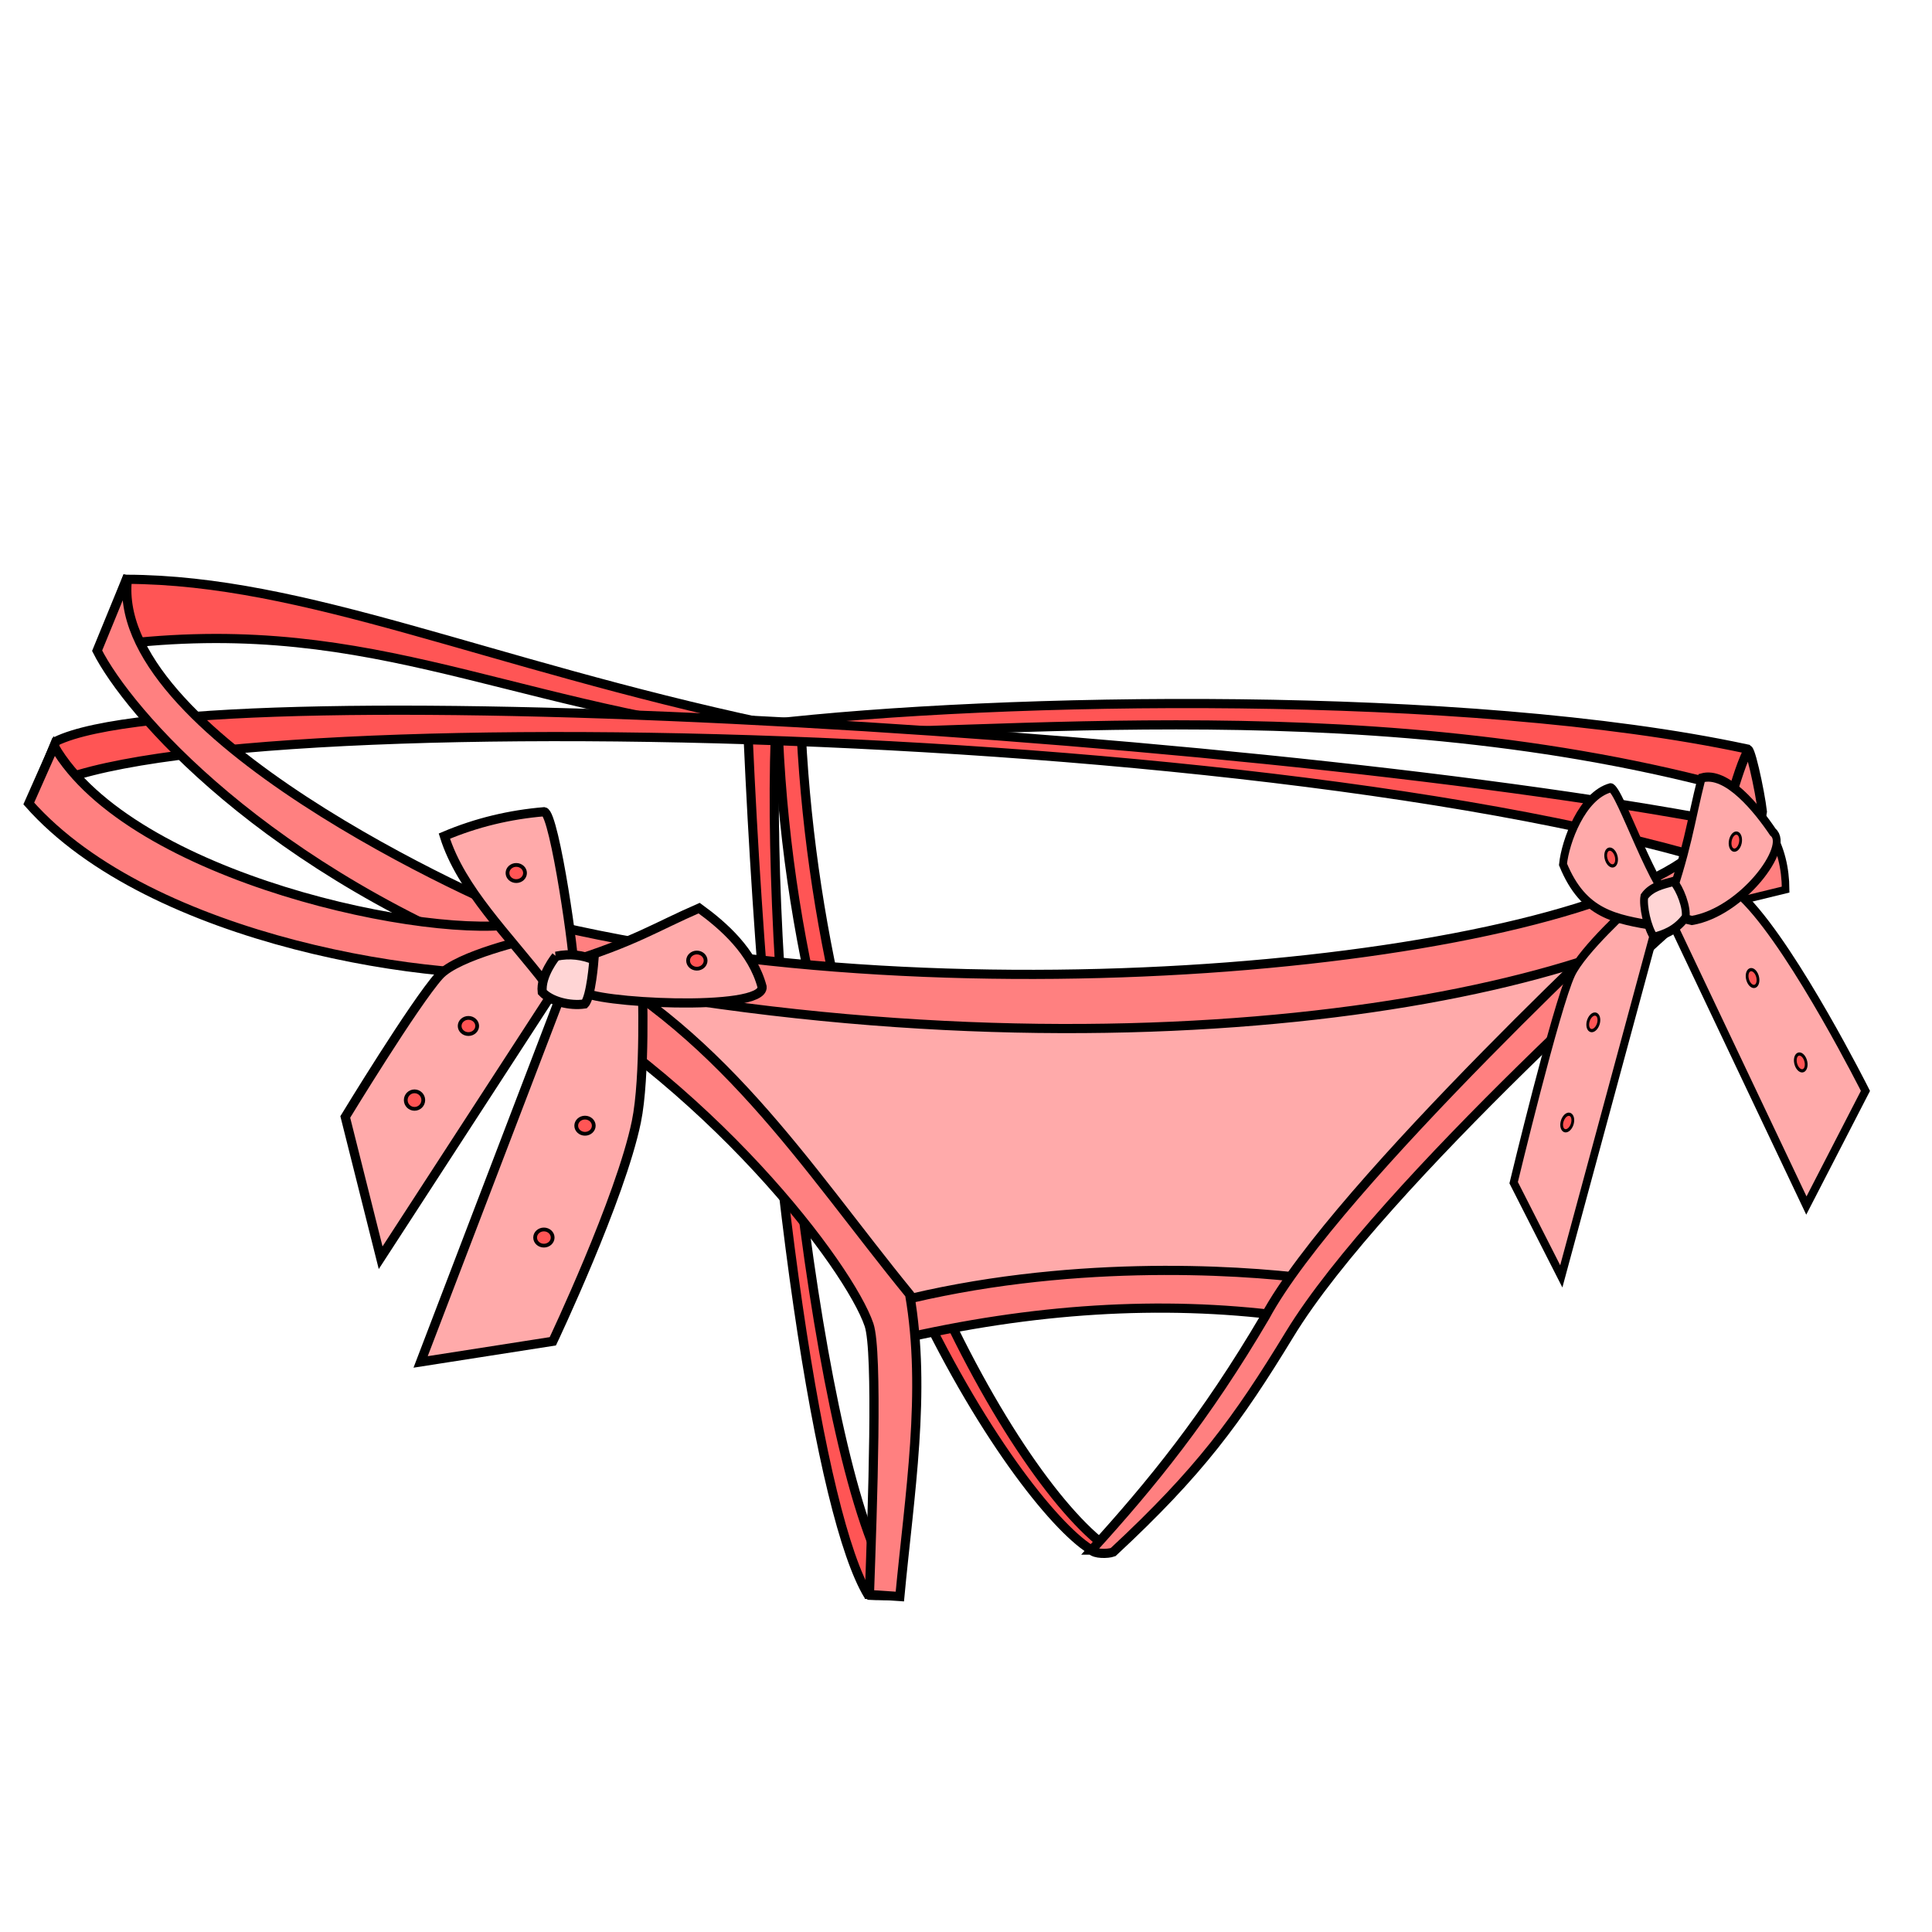
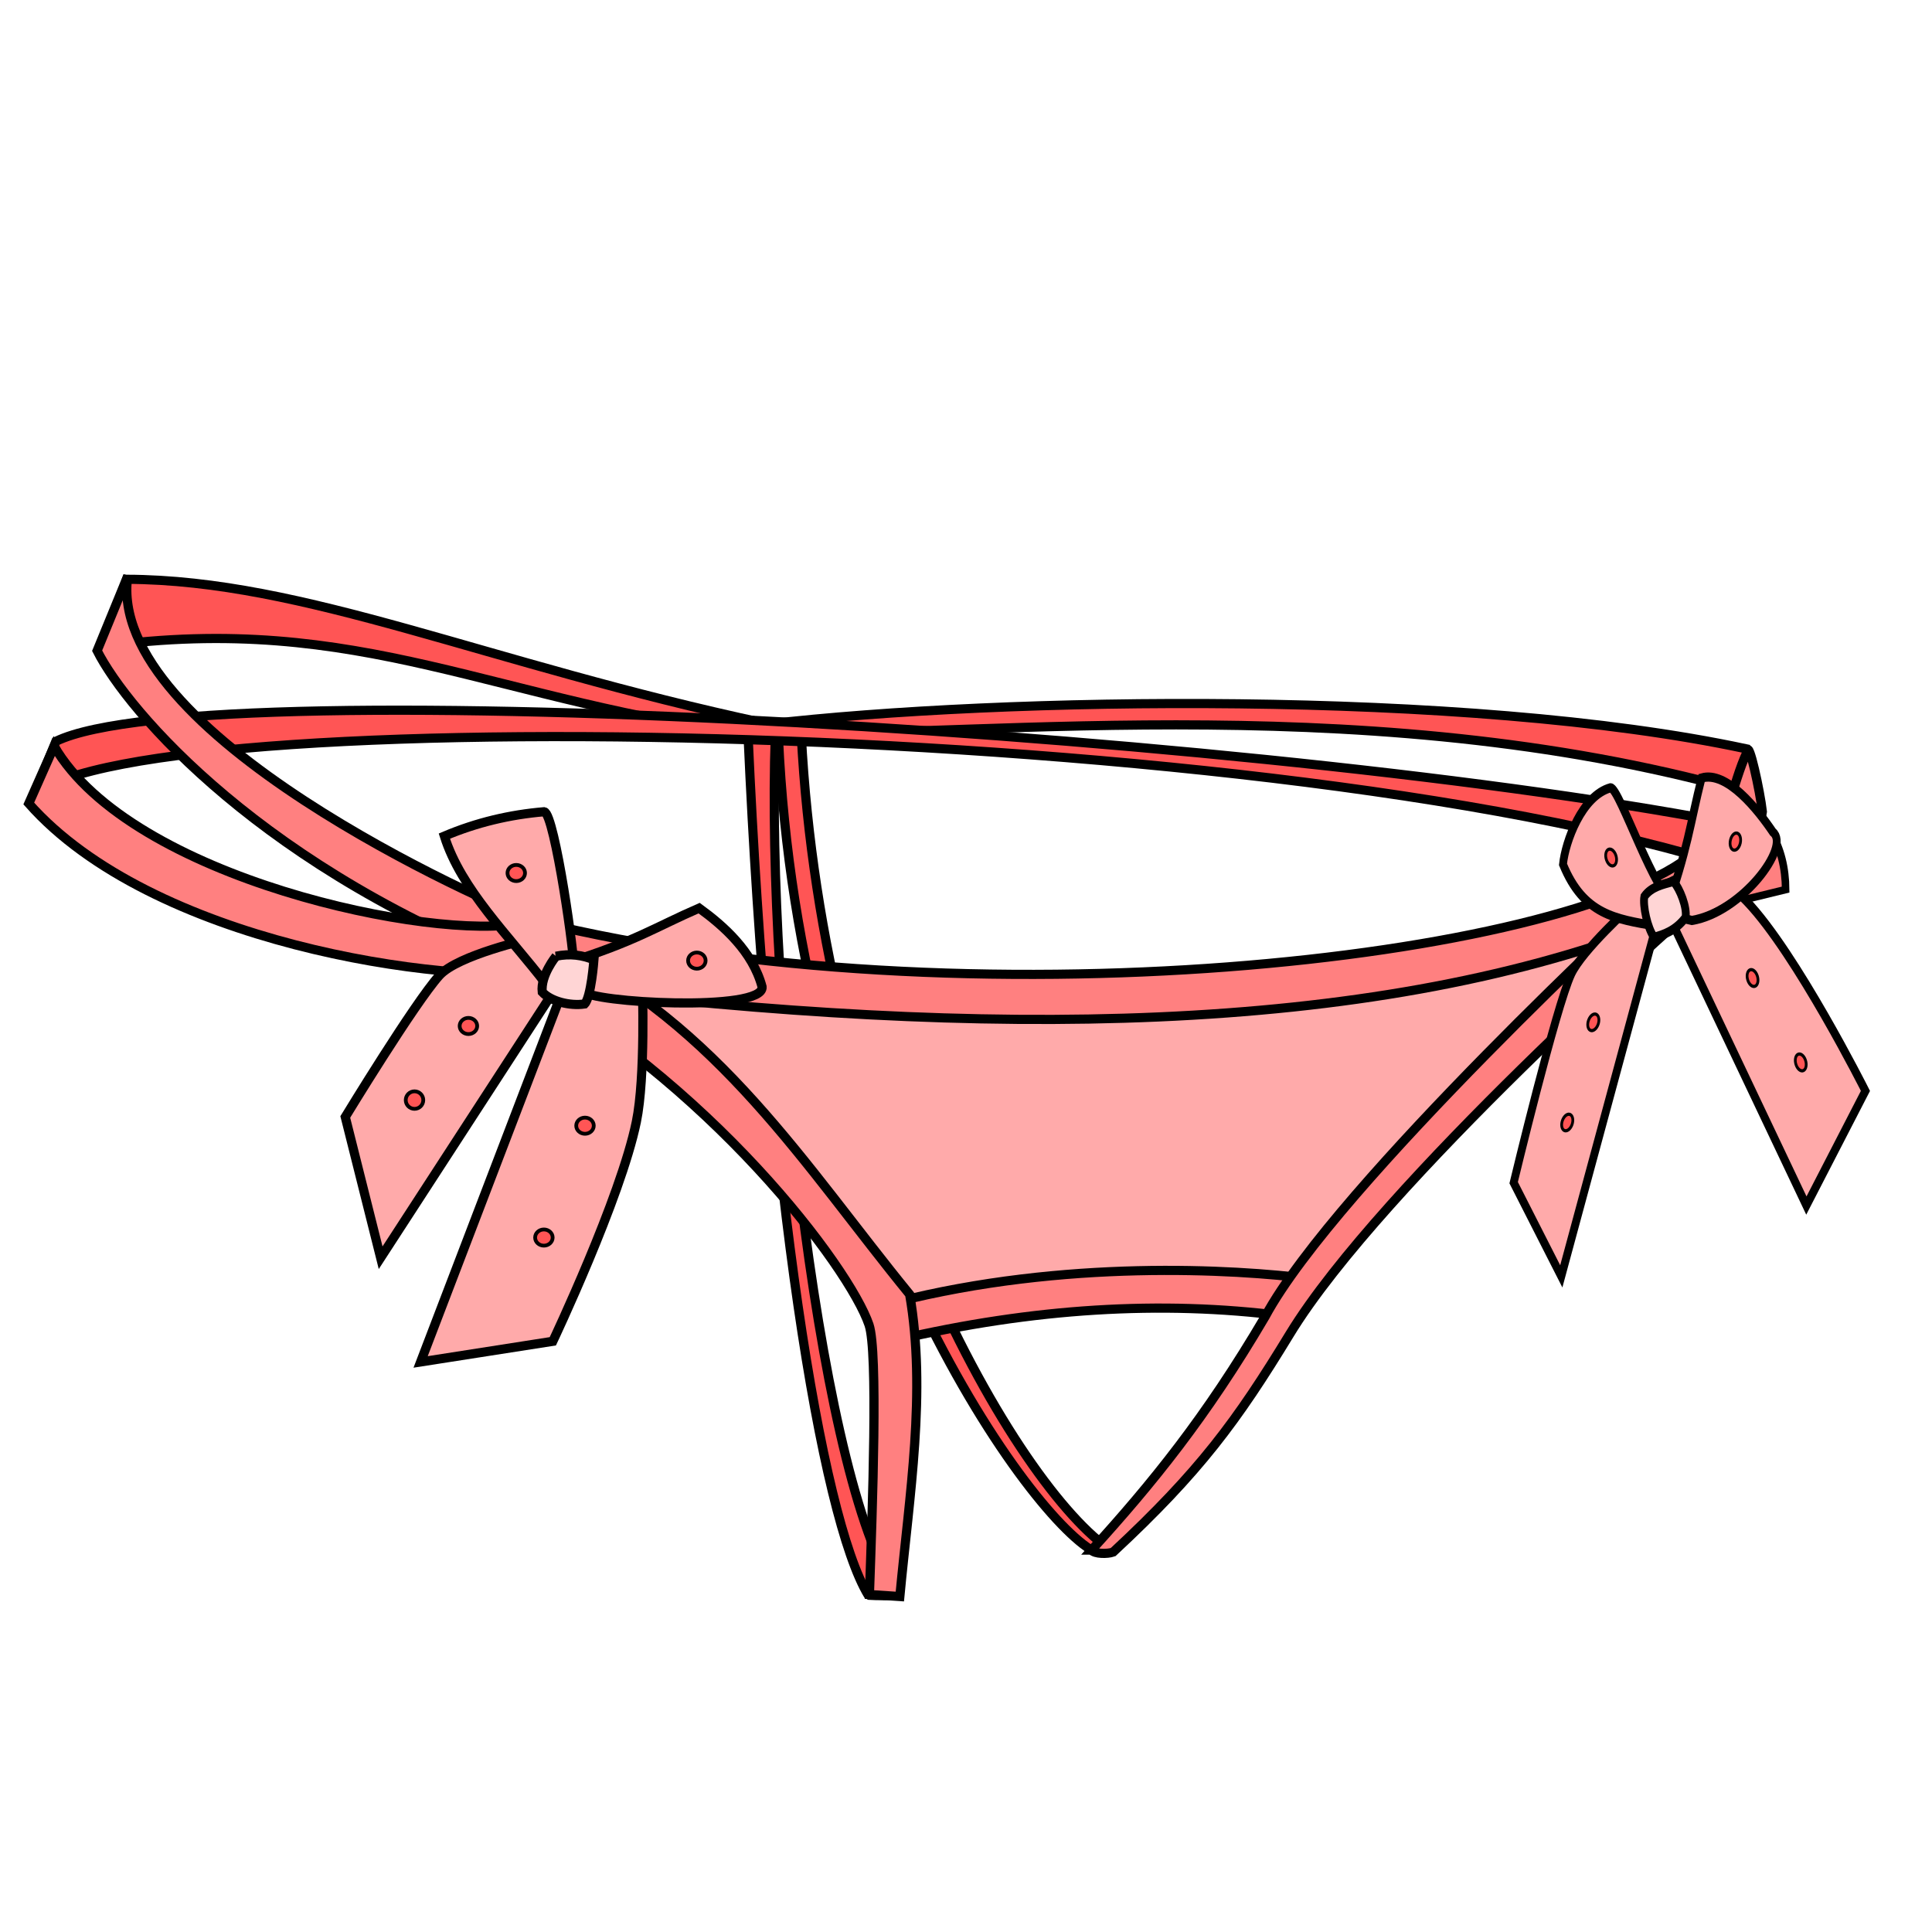
<svg xmlns="http://www.w3.org/2000/svg" viewBox="0 0 256 256" id="svg4166" version="1.1">
  <style id="style3">
    svg { cursor: pointer; }
  </style>
  <defs id="defs4168">
    </defs>
+   <g id="layer2">
+     <path transform="translate(0,-796.3622)" style="display:inline;fill:#ff5555;fill-rule:evenodd;stroke:#000000;stroke-width:1.216px;stroke-linecap:butt;stroke-linejoin:bevel;stroke-opacity:1" d="M 119.184,1007.741 C 108.905,994.984 101.478,928.854 102.73,893.943 l -3.612,-0.21 c 2.675,60.009 9.683,103.699 15.933,114.004 1.377,0.097 2.755,0.038 4.133,0 z" id="path4247-9-1" />
+     <path transform="translate(0,-796.3622)" style="display:inline;fill:#ff5555;fill-rule:evenodd;stroke:#000000;stroke-width:1.216px;stroke-linecap:butt;stroke-linejoin:miter;stroke-opacity:1" d="m 13.441,882.037 3.338,-8.917 c 23.709,0.086 47.502,11.135 84.679,19.089 l -0.172,1.717 C 65.452,889.518 47.928,877.305 13.441,882.037 Z" id="path4243-2" />
+     <path transform="translate(0,-796.3622)" style="display:inline;fill:#ff5555;fill-rule:evenodd;stroke:#000000;stroke-width:1.216px;stroke-linecap:butt;stroke-linejoin:miter;stroke-opacity:1" d="m 102.05,893.549 -0.399,-1.24 c 30.961,-3.591 92.624,-4.663 129.707,3.269 l 1.346,6.172 C 183.446,887.418 131.897,893.96 102.05,893.549 Z" id="path4245-7" />
+     <path transform="translate(0,-796.3622)" style="display:inline;fill:#ff5555;fill-rule:evenodd;stroke:#000000;stroke-width:1.216px;stroke-linecap:butt;stroke-linejoin:bevel;stroke-opacity:1" d="m 144.925,1001.927 2.428,-0.059 C 134.802,993.657 109.023,949.277 106.168,893.651 l -3.023,0.388 c 2.675,60.009 32.627,102.886 41.781,107.888 z" id="path4247-9" />
+     <path transform="translate(0,-796.3622)" style="display:inline;fill:#ff5555;fill-rule:evenodd;stroke:#000000;stroke-width:1.216px;stroke-linecap:butt;stroke-linejoin:miter;stroke-opacity:1" d="m 7.405,894.594 -2.907,7.136 C 19.284,888.747 177.975,891.642 235.97,913.459 l -1.757,-7.006 C 173.99,893.799 27.375,884.854 7.405,894.594 Z" id="path4241-9" />
+     <path style="display:inline;fill:#ff8080;fill-rule:evenodd;stroke:#000000;stroke-width:1.216px;stroke-linecap:butt;stroke-linejoin:miter;stroke-opacity:1" d="m 71.174,918.453 c 56.392,13.857 136.219,5.298 153.44,-9.165 4.794,-4.026 4.737,-8.759 6.905,-13.331 0.181,-1.728 1.701,5.267 2.001,7.946 -0.629,3.625 -0.895,7.54 -4.619,10.574 -17.56,14.304 -82.496,26.57 -157.749,10.757 -36.236,-13.446 -54.297,-34.73 -58.282,-42.649 l 4.061,-9.909 c -3.034,20.768 47.349,43.376 54.243,45.777 z" id="path4179-7" transform="translate(0,-796.3622)" />
+   </g>
+   <g id="layer3">
+     <path transform="translate(0,-796.3622)" style="display:inline;fill:#ffaaaa;fill-rule:evenodd;stroke:#000000;stroke-width:1.216px;stroke-linecap:butt;stroke-linejoin:miter;stroke-opacity:1" d="m 73.648,927.132 c 20.902,14.726 44.744,43.651 44.744,43.651 18.603,-3.916 36.129,-4.695 52.882,-3.223 l 47.229,-48.342 c -37.437,14.215 -87.582,14.868 -144.855,7.914 z" id="path4189-3" />
+   </g>
  <g id="layer1" transform="translate(0,-796.3622)" style="display:inline">
-     <path style="display:inline;fill:#ff5555;fill-rule:evenodd;stroke:#000000;stroke-width:1.216px;stroke-linecap:butt;stroke-linejoin:bevel;stroke-opacity:1" d="M 119.184,1007.741 C 108.905,994.984 101.478,928.854 102.73,893.943 l -3.612,-0.21 c 2.675,60.009 9.683,103.699 15.933,114.004 1.377,0.097 2.755,0.038 4.133,0 z" id="path4247-9-1" />
-     <path style="fill:#ff5555;fill-rule:evenodd;stroke:#000000;stroke-width:1.216px;stroke-linecap:butt;stroke-linejoin:miter;stroke-opacity:1" d="m 13.441,882.037 3.338,-8.917 c 23.709,0.086 47.502,11.135 84.679,19.089 l -0.172,1.717 C 65.452,889.518 47.928,877.305 13.441,882.037 Z" id="path4243-2" />
-     <path style="fill:#ff5555;fill-rule:evenodd;stroke:#000000;stroke-width:1.216px;stroke-linecap:butt;stroke-linejoin:miter;stroke-opacity:1" d="m 102.05,893.549 -0.399,-1.24 c 30.961,-3.591 92.624,-4.663 129.707,3.269 l 1.346,6.172 C 183.446,887.418 131.897,893.96 102.05,893.549 Z" id="path4245-7" />
-     <path style="fill:#ff5555;fill-rule:evenodd;stroke:#000000;stroke-width:1.216px;stroke-linecap:butt;stroke-linejoin:bevel;stroke-opacity:1" d="m 144.925,1001.927 2.428,-0.059 C 134.802,993.657 109.023,949.277 106.168,893.651 l -3.023,0.388 c 2.675,60.009 32.627,102.886 41.781,107.888 z" id="path4247-9" />
-     <path style="fill:#ffaaaa;fill-rule:evenodd;stroke:#000000;stroke-width:1.216px;stroke-linecap:butt;stroke-linejoin:miter;stroke-opacity:1" d="m 73.9,924.354 c 20.902,14.726 44.491,46.429 44.491,46.429 18.603,-3.916 36.129,-4.695 52.882,-3.223 l 47.482,-51.12 c -37.437,14.215 -87.582,14.868 -144.855,7.914 z" id="path4189-3" />
-     <path style="fill:#ff5555;fill-rule:evenodd;stroke:#000000;stroke-width:1.216px;stroke-linecap:butt;stroke-linejoin:miter;stroke-opacity:1" d="m 7.405,894.594 -2.907,7.136 C 19.284,888.747 177.975,891.642 235.97,913.459 l -1.757,-7.006 C 173.99,893.799 27.375,884.854 7.405,894.594 Z" id="path4241-9" />
    <path style="fill:#ff8080;fill-rule:evenodd;stroke:#000000;stroke-width:1px;stroke-linecap:butt;stroke-linejoin:miter;stroke-opacity:1" d="m 219.821,913.88 -0.804,4.643 17.589,-4.286 c -0.018,-2.849 -0.637,-5.425 -1.964,-7.679 z" id="path4672" />
-     <path style="fill:#ff8080;fill-rule:evenodd;stroke:#000000;stroke-width:1.216px;stroke-linecap:butt;stroke-linejoin:miter;stroke-opacity:1" d="m 71.174,918.453 c 56.392,13.857 136.219,5.298 153.44,-9.165 4.794,-4.026 4.737,-8.759 6.905,-13.331 0.181,-1.728 1.701,5.267 2.001,7.946 -0.629,3.625 -0.895,7.54 -4.619,10.574 -17.56,14.304 -82.496,26.57 -157.749,10.757 -36.236,-13.446 -54.297,-34.73 -58.282,-42.649 l 4.061,-9.909 c -3.034,20.768 47.349,43.376 54.243,45.777 z" id="path4179-7" />
    <path style="fill:#ff8080;fill-rule:evenodd;stroke:#000000;stroke-width:1.216px;stroke-linecap:butt;stroke-linejoin:miter;stroke-opacity:1" d="m 73.642,925.139 -4.381,-6.479 c -11.77,2.477 -51.875,-5.861 -62.083,-23.424 l -3.365,7.594 c 16.229,18.349 54.524,24.116 69.829,22.309 z" id="path4181-6" />
    <path style="fill:#ff8080;fill-rule:evenodd;stroke:#000000;stroke-width:1.216px;stroke-linecap:butt;stroke-linejoin:miter;stroke-opacity:1" d="m 118.663,968.907 0.22,4.992 c 17.935,-4.186 34.983,-5.25 51.143,-3.179 l 3.71,-4.901 c -10.377,-1.323 -32.766,-2.571 -55.073,3.088 z" id="path4187-3" />
    <path style="fill:#ff8080;fill-rule:evenodd;stroke:#000000;stroke-width:1.216px;stroke-linecap:butt;stroke-linejoin:miter;stroke-opacity:1" d="m 67.324,925.149 c 0.522,-0.264 6.24,-3.38 6.24,-3.38 21.71,10.443 33.175,29.22 46.968,46.103 2.242,12.903 -0.03,26.555 -1.299,40.04 l -4.029,-0.263 c 0.411,-11.744 1.152,-32.182 -0.054,-35.74 -2.568,-7.579 -21.08,-32.316 -47.827,-46.761 z" id="path4183-72" />
    <path style="fill:#ff8080;fill-rule:evenodd;stroke:#000000;stroke-width:1.216px;stroke-linecap:butt;stroke-linejoin:miter;stroke-opacity:1" d="m 144.635,1001.757 c 0.391,0.526 2.129,0.531 2.862,0.264 11.47,-10.662 16.397,-17.378 23.395,-28.871 12.102,-19.875 52.231,-55.35 52.231,-55.35 l -4.097,-3.236 c 0,0 -42.004,38.823 -51.389,56.257 -7.864,13.376 -14.972,22.095 -23.002,30.936 z" id="path4185-0" />
    <path style="fill:#ffaaaa;fill-rule:evenodd;stroke:#000000;stroke-width:1.216px;stroke-linecap:butt;stroke-linejoin:miter;stroke-opacity:1" d="m 50.437,963.018 -4.687,-18.654 c 0,0 9.164,-15.059 12.464,-18.742 2.43,-2.713 12.155,-4.879 12.155,-4.879 l 4.974,3.921 z" id="path4210-1" />
    <path style="fill:#ffaaaa;fill-rule:evenodd;stroke:#000000;stroke-width:1.216px;stroke-linecap:butt;stroke-linejoin:miter;stroke-opacity:1" d="m 55.734,976.825 17.518,-2.735 c 0,0 8.97,-18.922 11.067,-29.078 1.232,-5.968 0.795,-18.263 0.795,-18.263 l -10.06,-0.425 z" id="path4212-6" />
    <path style="fill:#ffaaaa;fill-rule:evenodd;stroke:#000000;stroke-width:1.216px;stroke-linecap:butt;stroke-linejoin:miter;stroke-opacity:1" d="m 75.983,924.498 c 0.337,-0.38 -2.469,-20.38 -3.875,-20.577 -4.54,0.38 -8.956,1.421 -13.226,3.23 2.212,7.075 8.548,13.187 13.488,19.625 z" id="path4193-9" />
    <path style="display:inline;fill:#ffaaaa;fill-rule:evenodd;stroke:#000000;stroke-width:1.216px;stroke-linecap:butt;stroke-linejoin:miter;stroke-opacity:1" d="m 77.242,927.663 c 0.734,1.569 24.074,2.85 23.737,-0.542 -1.248,-4.672 -5.072,-8.058 -8.339,-10.43 -5.773,2.508 -8.432,4.405 -17.443,7.223 z" id="path4193-4-17" />
    <path style="fill:#ffd5d5;fill-rule:evenodd;stroke:#000000;stroke-width:1.216px;stroke-linecap:butt;stroke-linejoin:miter;stroke-opacity:1" d="m 73.678,923.066 c 0,0 -2.084,2.532 -1.828,4.75 1.112,1.218 3.635,1.872 5.612,1.577 0.867,-0.871 1.236,-5.851 1.236,-5.851 -1.504,-0.616 -3.144,-0.867 -5.021,-0.476 z" id="path4191-7" />
    <circle style="display:inline;fill:#ff5555;fill-opacity:1;stroke:#000000;stroke-width:0.5;stroke-linecap:round;stroke-linejoin:bevel;stroke-miterlimit:4;stroke-dasharray:none;stroke-dashoffset:0;stroke-opacity:1" id="path4273-6" cx="54.925" cy="942.13" r="1.161" />
    <ellipse style="display:inline;fill:#ff5555;fill-opacity:1;stroke:#000000;stroke-width:0.5;stroke-linecap:round;stroke-linejoin:bevel;stroke-miterlimit:4;stroke-dasharray:none;stroke-dashoffset:0;stroke-opacity:1" id="path4275-6" cx="62.068" cy="932.309" rx="1.161" ry="1.071" />
    <ellipse style="display:inline;fill:#ff5555;fill-opacity:1;stroke:#000000;stroke-width:0.5;stroke-linecap:round;stroke-linejoin:bevel;stroke-miterlimit:4;stroke-dasharray:none;stroke-dashoffset:0;stroke-opacity:1" id="path4275-3-9" cx="72.068" cy="960.345" rx="1.161" ry="1.071" />
    <ellipse style="display:inline;fill:#ff5555;fill-opacity:1;stroke:#000000;stroke-width:0.5;stroke-linecap:round;stroke-linejoin:bevel;stroke-miterlimit:4;stroke-dasharray:none;stroke-dashoffset:0;stroke-opacity:1" id="path4275-0-6" cx="77.515" cy="945.523" rx="1.161" ry="1.071" />
    <ellipse style="display:inline;fill:#ff5555;fill-opacity:1;stroke:#000000;stroke-width:0.5;stroke-linecap:round;stroke-linejoin:bevel;stroke-miterlimit:4;stroke-dasharray:none;stroke-dashoffset:0;stroke-opacity:1" id="path4275-5-3" cx="68.407" cy="912.041" rx="1.161" ry="1.071" />
    <ellipse style="display:inline;fill:#ff5555;fill-opacity:1;stroke:#000000;stroke-width:0.5;stroke-linecap:round;stroke-linejoin:bevel;stroke-miterlimit:4;stroke-dasharray:none;stroke-dashoffset:0;stroke-opacity:1" id="path4275-4-5" cx="92.336" cy="923.648" rx="1.161" ry="1.071" />
    <g id="g4659" transform="matrix(0.8514382,0,0,1.001937,31.28592,-3.953717)">
      <path id="path4210-6-6" d="m 206.231,967.567 -7.413,-12.391 c 0,0 6.594,-23.293 8.984,-27.623 1.76,-3.189 9.31,-8.973 9.31,-8.973 l 4.055,2.082 z" style="display:inline;fill:#ffaaaa;fill-rule:evenodd;stroke:#000000;stroke-width:1.216px;stroke-linecap:butt;stroke-linejoin:miter;stroke-opacity:1" />
      <path id="path4212-5-1" d="m 244.373,958.2 9.192,-15.161 c 0,0 -10.729,-18.15 -18.469,-25.053 -5.224,-4.659 -6.767,-3.715 -6.767,-3.715 l -5.437,5.453 z" style="display:inline;fill:#ffaaaa;fill-rule:evenodd;stroke:#000000;stroke-width:1.216px;stroke-linecap:butt;stroke-linejoin:miter;stroke-opacity:1" />
      <path id="path4193-2-5" d="m 224.115,918.445 c -3.213,-0.885 -8.823,-15.505 -10.219,-15.493 -4.437,1.035 -7.036,7.11 -7.401,10.128 3.216,6.679 8.198,7.221 14.375,8.143 z" style="display:inline;fill:#ffaaaa;fill-rule:evenodd;stroke:#000000;stroke-width:1.216px;stroke-linecap:butt;stroke-linejoin:miter;stroke-opacity:1" />
      <path id="path4193-4-1-3" d="m 226.545,920.5 c 7.778,-1.087 15.435,-9.756 12.623,-11.683 -2.38,-3.001 -7.179,-8.133 -11.098,-7.162 -1.8,6.031 -2.062,9.288 -5.711,17.995 z" style="display:inline;fill:#ffaaaa;fill-rule:evenodd;stroke:#000000;stroke-width:1.216px;stroke-linecap:butt;stroke-linejoin:miter;stroke-opacity:1" />
      <path id="path4191-5-6" d="m 219.16,917.327 c -0.273,1.188 0.474,4.205 1.516,5.4 1.439,-0.344 3.308,-0.83 4.896,-2.626 0.266,-1.322 -0.879,-3.802 -1.879,-4.765 -1.7,0.395 -3.457,0.708 -4.533,1.991 z" style="display:inline;fill:#ffd5d5;fill-rule:evenodd;stroke:#000000;stroke-width:1.216px;stroke-linecap:butt;stroke-linejoin:miter;stroke-opacity:1" />
      <ellipse transform="matrix(0.9329999,-0.3598767,0.3598767,0.9329999,0,0)" ry="1.152" rx="0.794" cy="928.068" cx="-128.62" id="path4275-30-31" style="display:inline;fill:#ff5555;fill-opacity:1;stroke:#000000;stroke-width:0.429;stroke-linecap:round;stroke-linejoin:bevel;stroke-miterlimit:4;stroke-dasharray:none;stroke-dashoffset:0;stroke-opacity:1" />
      <ellipse transform="matrix(0.9653617,0.2609152,-0.2609152,0.9653617,0,0)" ry="1.152" rx="0.794" cy="817.672" cx="462.691" id="path4275-30-0-12" style="display:inline;fill:#ff5555;fill-opacity:1;stroke:#000000;stroke-width:0.429;stroke-linecap:round;stroke-linejoin:bevel;stroke-miterlimit:4;stroke-dasharray:none;stroke-dashoffset:0;stroke-opacity:1" />
      <ellipse transform="matrix(0.9048841,0.4256582,-0.4256582,0.9048841,0,0)" ry="1.152" rx="0.794" cy="755.23" cx="588.678" id="path4275-30-7-8" style="display:inline;fill:#ff5555;fill-opacity:1;stroke:#000000;stroke-width:0.429;stroke-linecap:round;stroke-linejoin:bevel;stroke-miterlimit:4;stroke-dasharray:none;stroke-dashoffset:0;stroke-opacity:1" />
      <ellipse transform="matrix(0.9048841,0.4256582,-0.4256582,0.9048841,0,0)" ry="1.152" rx="0.794" cy="768.946" cx="590.645" id="path4275-30-7-2-3" style="display:inline;fill:#ff5555;fill-opacity:1;stroke:#000000;stroke-width:0.429;stroke-linecap:round;stroke-linejoin:bevel;stroke-miterlimit:4;stroke-dasharray:none;stroke-dashoffset:0;stroke-opacity:1" />
      <ellipse transform="matrix(0.9329999,-0.3598767,0.3598767,0.9329999,0,0)" ry="1.152" rx="0.794" cy="950.859" cx="-113.821" id="path4275-30-3-18" style="display:inline;fill:#ff5555;fill-opacity:1;stroke:#000000;stroke-width:0.429;stroke-linecap:round;stroke-linejoin:bevel;stroke-miterlimit:4;stroke-dasharray:none;stroke-dashoffset:0;stroke-opacity:1" />
      <ellipse transform="matrix(0.9329999,-0.3598767,0.3598767,0.9329999,0,0)" ry="1.152" rx="0.794" cy="963.971" cx="-110.84" id="path4275-30-8-1" style="display:inline;fill:#ff5555;fill-opacity:1;stroke:#000000;stroke-width:0.429;stroke-linecap:round;stroke-linejoin:bevel;stroke-miterlimit:4;stroke-dasharray:none;stroke-dashoffset:0;stroke-opacity:1" />
    </g>
  </g>
</svg>
